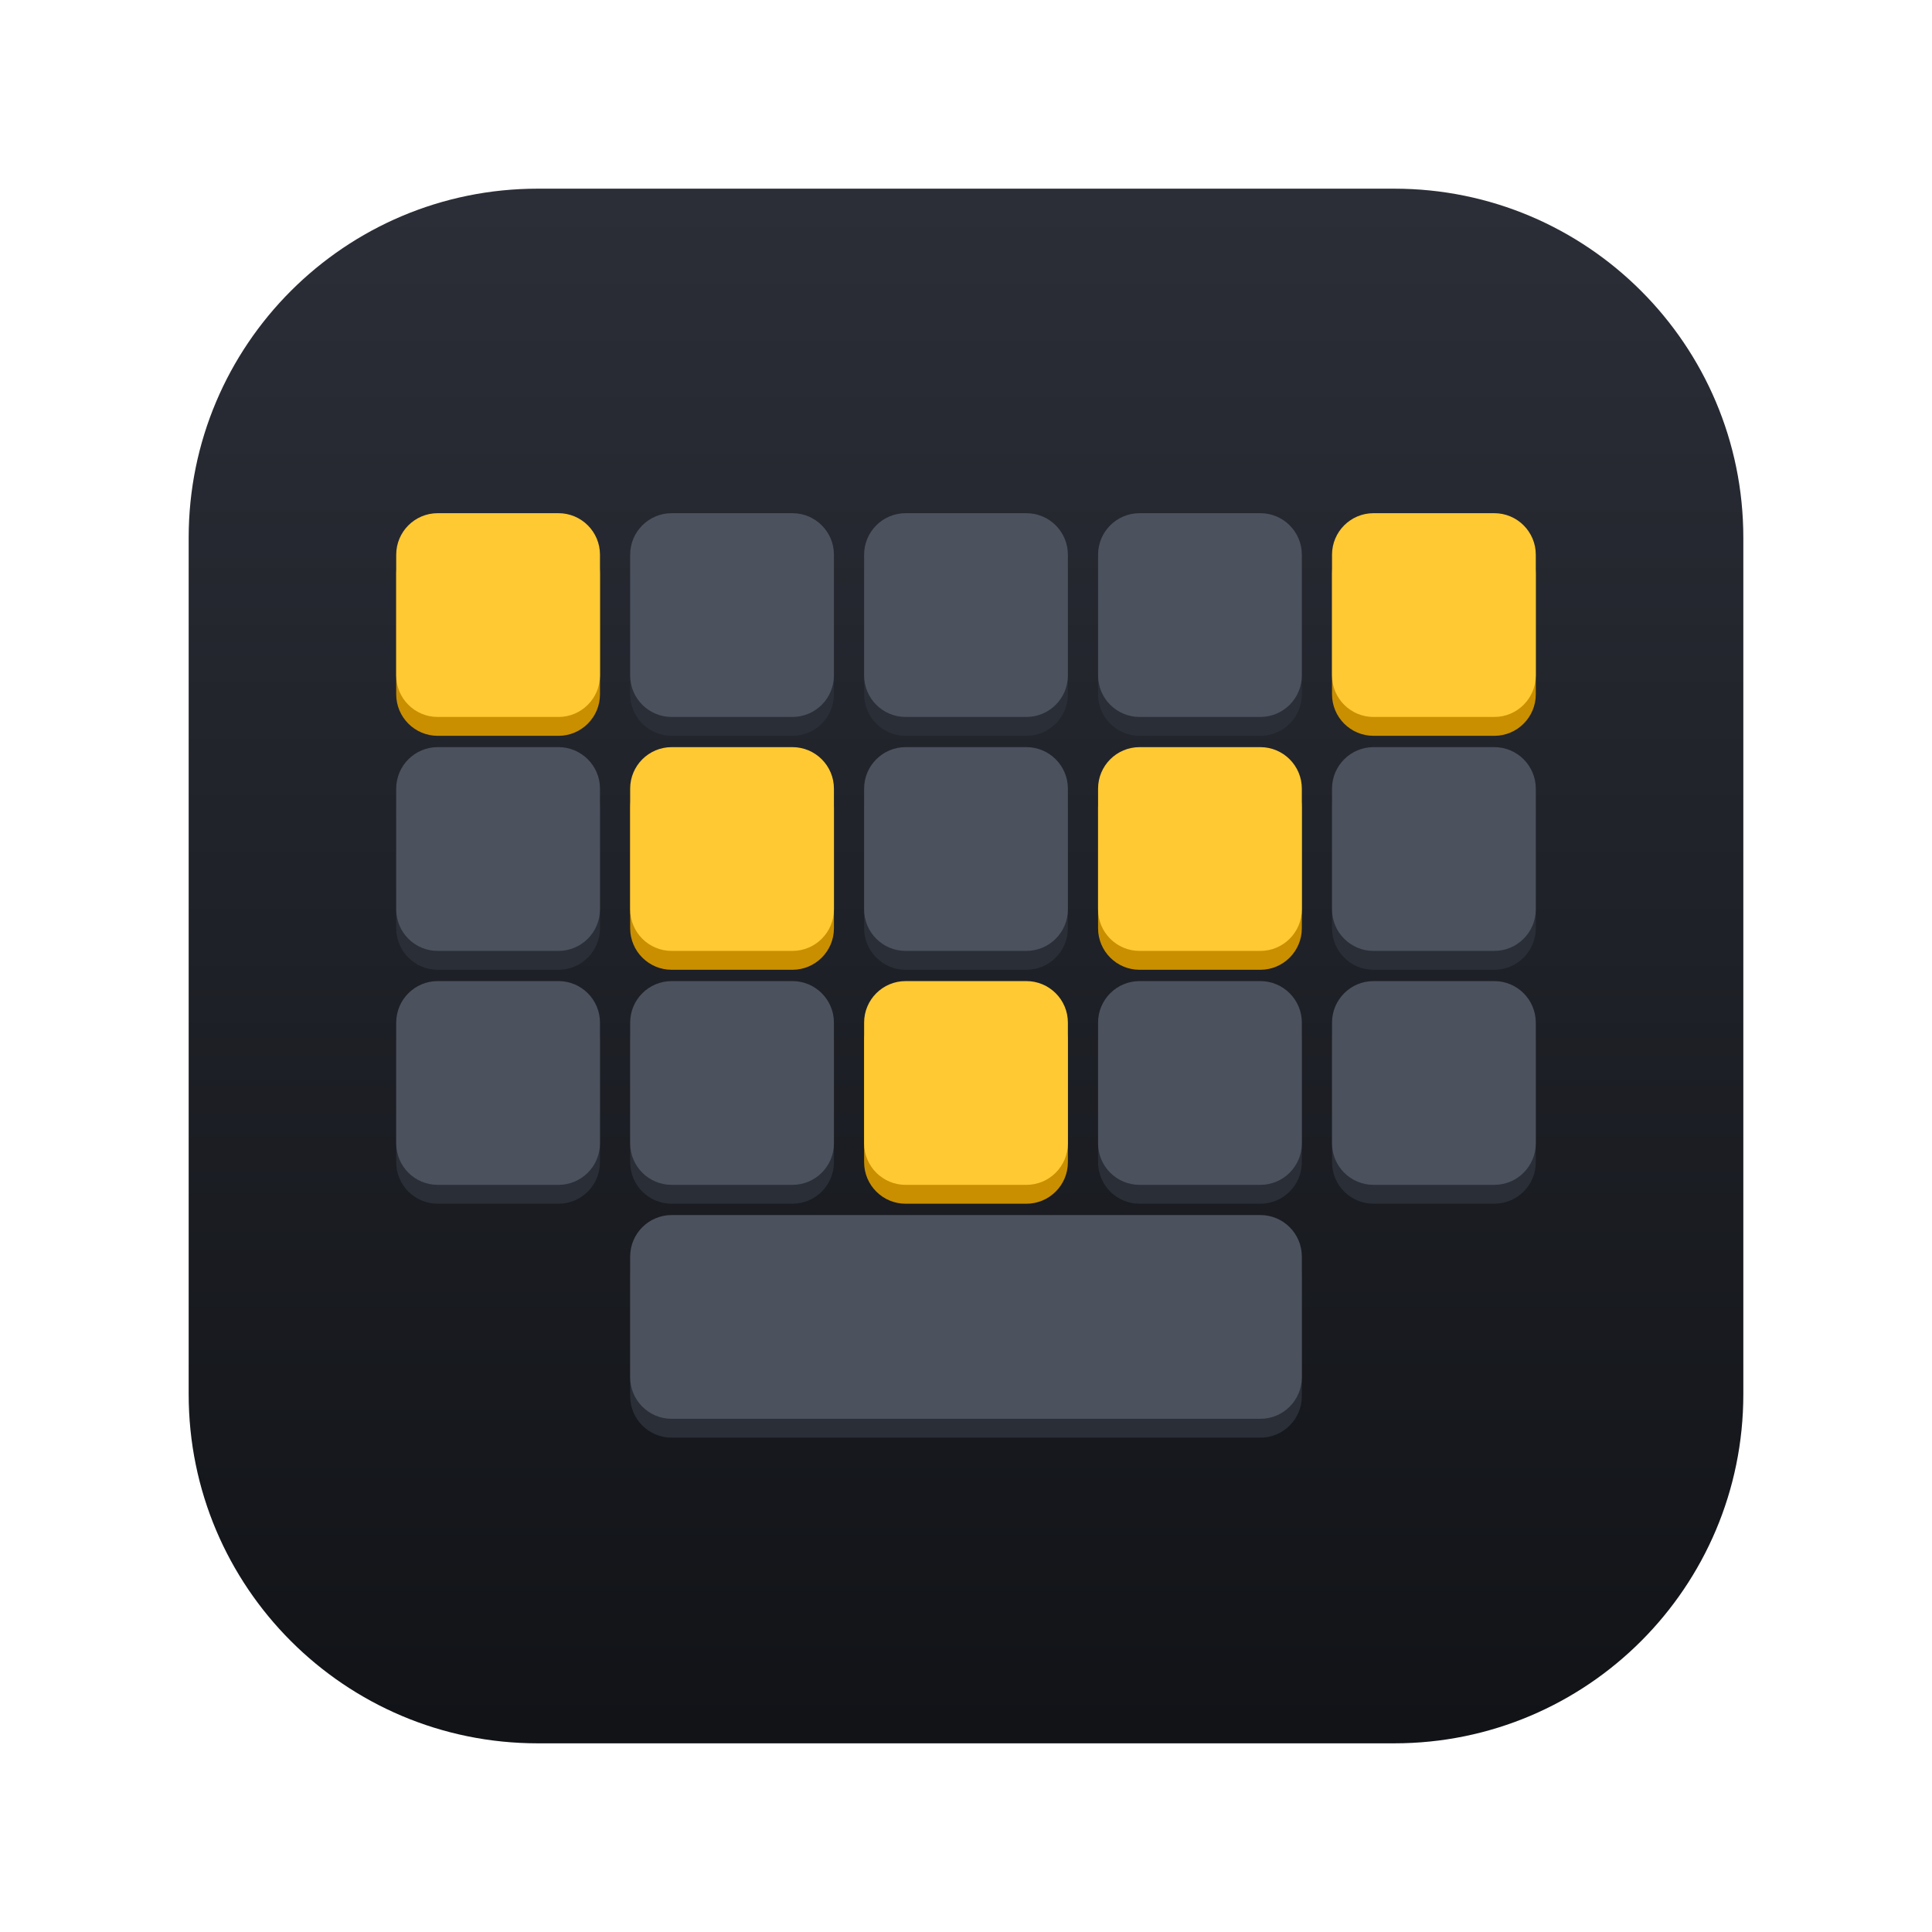
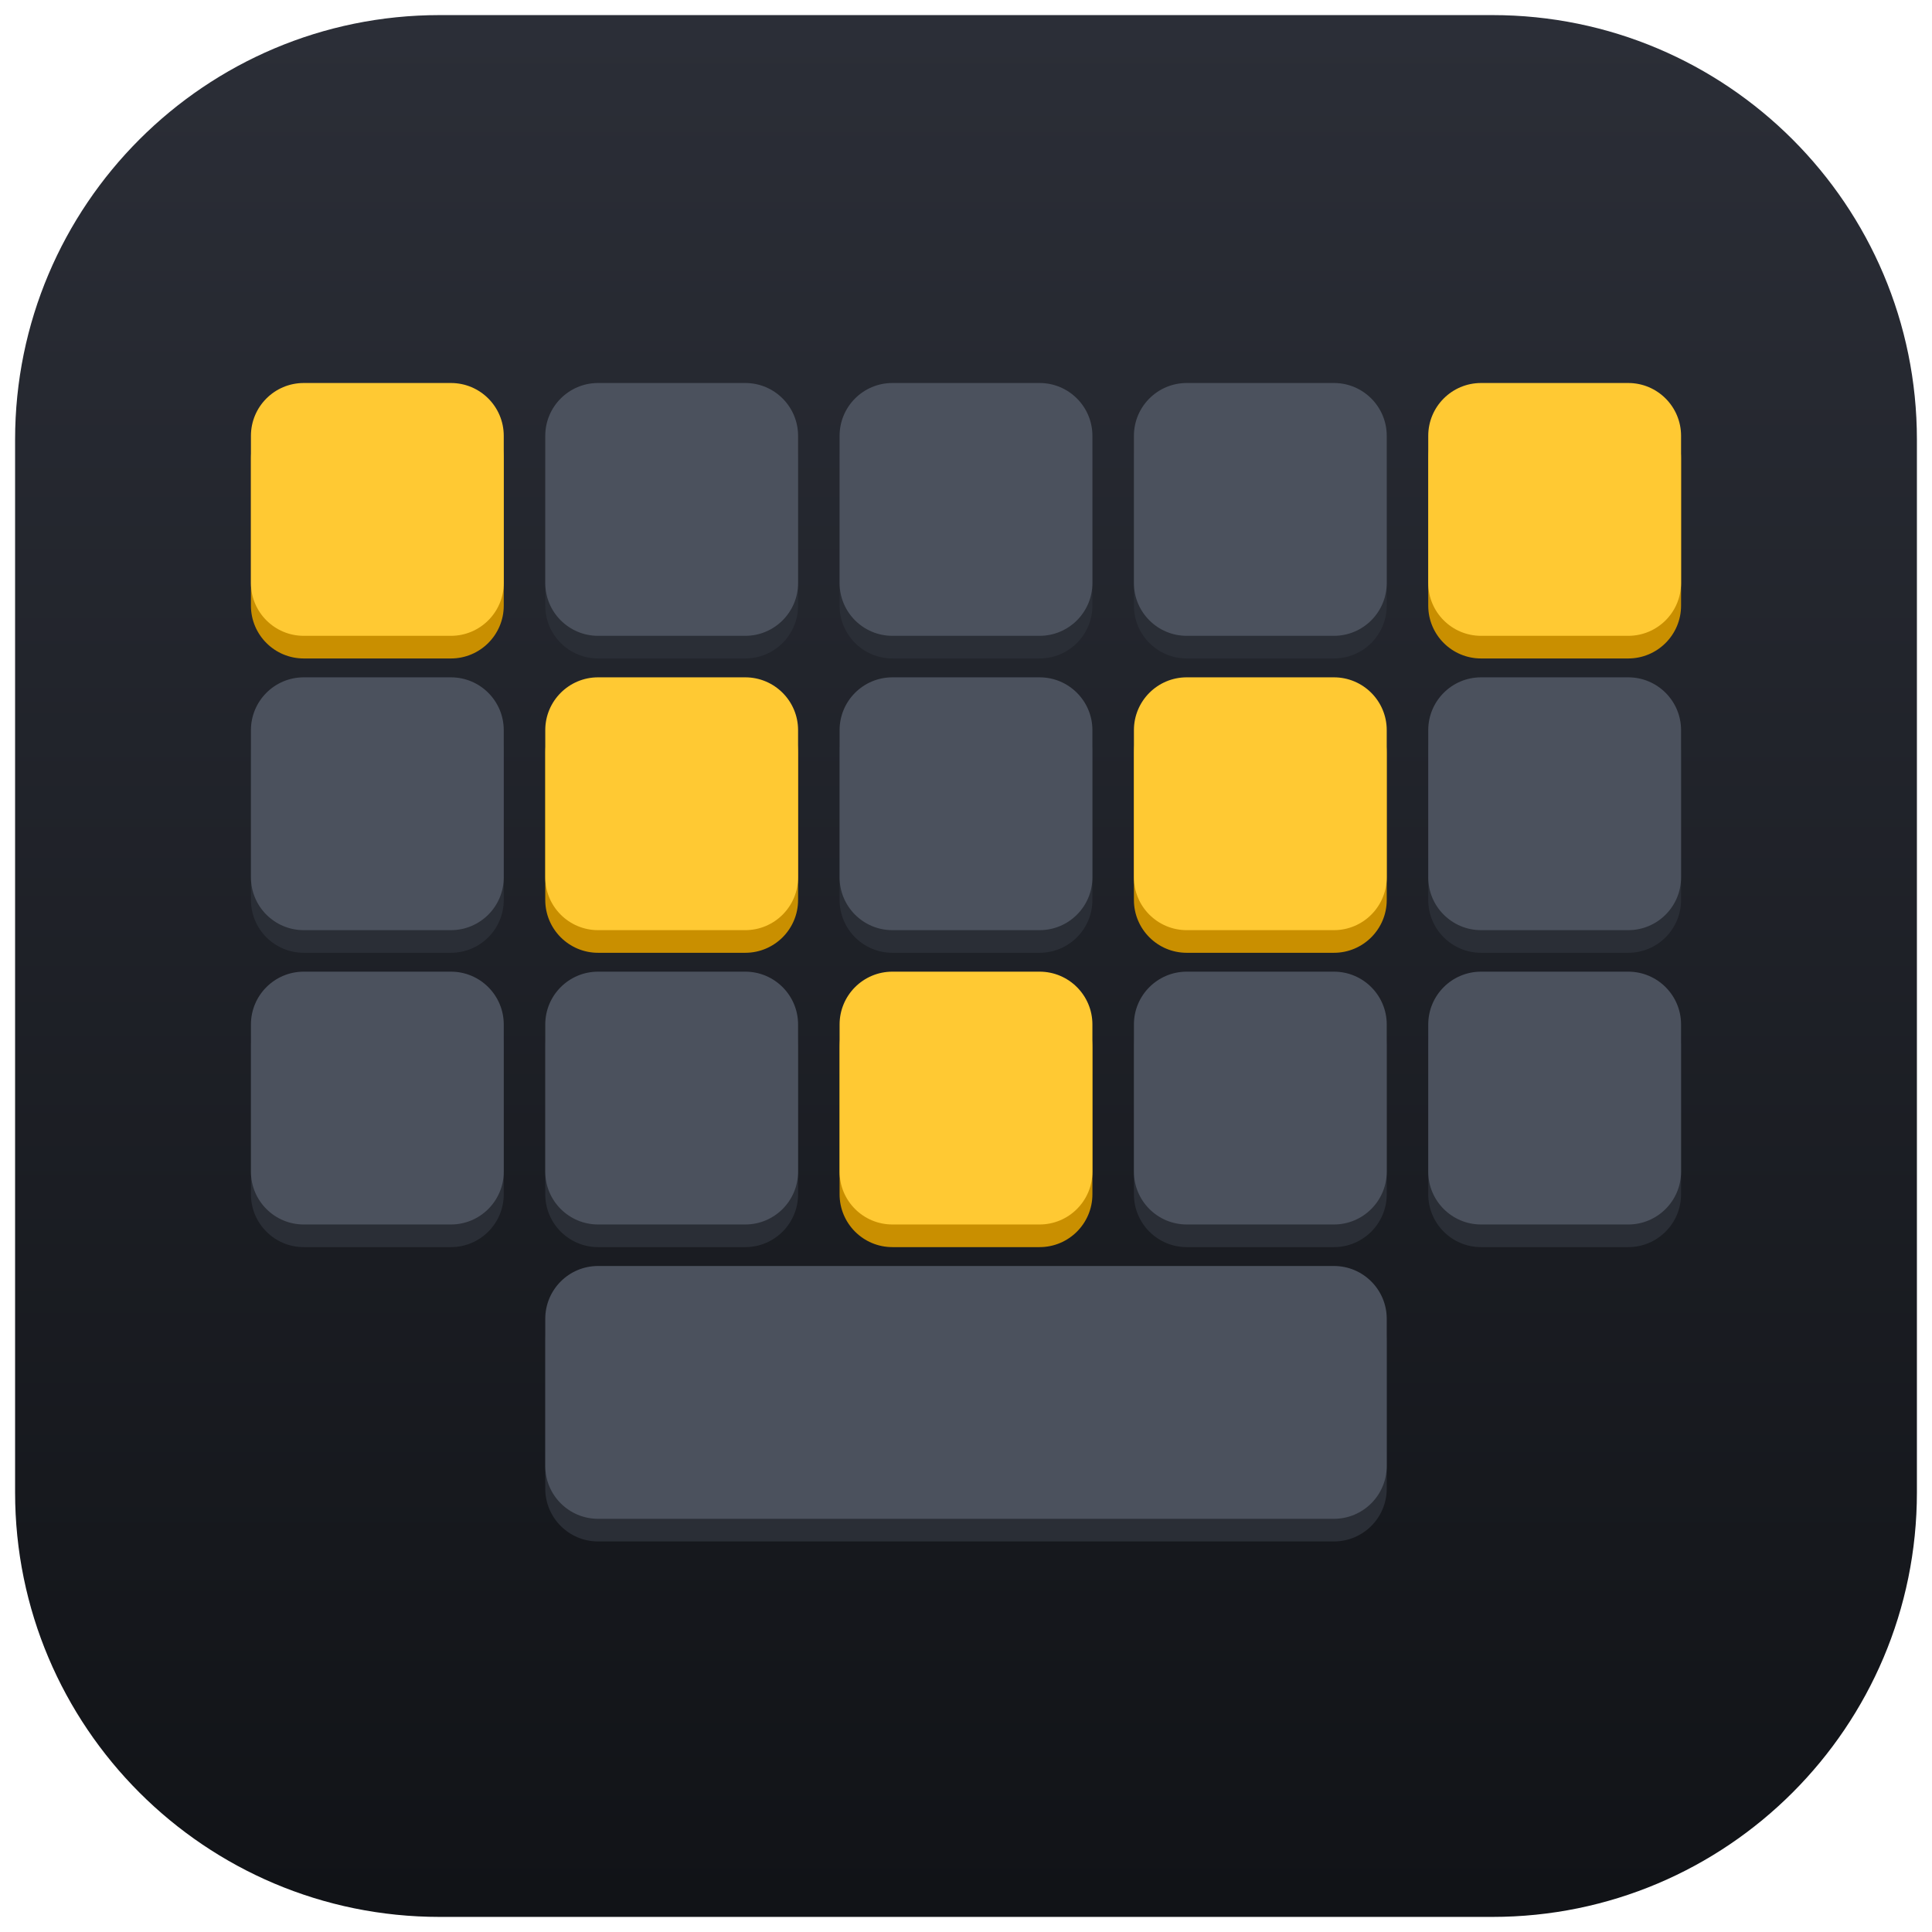
<svg xmlns="http://www.w3.org/2000/svg" viewBox="0 0 1024 1024" width="1024" height="1024">
  <defs>
    <linearGradient id="bg" x1="0" y1="0" x2="0" y2="1">
      <stop offset="0" stop-color="#2b2e37" />
      <stop offset="1" stop-color="#111317" />
    </linearGradient>
  </defs>
-   <rect x="100" y="100" width="824" height="824" rx="185" fill="url(#bg)" />
-   <rect x="210" y="282" width="108" height="108" rx="22" fill="#c98f00" />
-   <rect x="210" y="272" width="108" height="108" rx="22" fill="#ffc933" />
-   <rect x="334" y="282" width="108" height="108" rx="22" fill="#2a2e36" />
-   <rect x="334" y="272" width="108" height="108" rx="22" fill="#4b515d" />
-   <rect x="458" y="282" width="108" height="108" rx="22" fill="#2a2e36" />
-   <rect x="458" y="272" width="108" height="108" rx="22" fill="#4b515d" />
-   <rect x="582" y="282" width="108" height="108" rx="22" fill="#2a2e36" />
-   <rect x="582" y="272" width="108" height="108" rx="22" fill="#4b515d" />
-   <rect x="706" y="282" width="108" height="108" rx="22" fill="#c98f00" />
-   <rect x="706" y="272" width="108" height="108" rx="22" fill="#ffc933" />
-   <rect x="210" y="406" width="108" height="108" rx="22" fill="#2a2e36" />
-   <rect x="210" y="396" width="108" height="108" rx="22" fill="#4b515d" />
-   <rect x="334" y="406" width="108" height="108" rx="22" fill="#c98f00" />
-   <rect x="334" y="396" width="108" height="108" rx="22" fill="#ffc933" />
-   <rect x="458" y="406" width="108" height="108" rx="22" fill="#2a2e36" />
-   <rect x="458" y="396" width="108" height="108" rx="22" fill="#4b515d" />
-   <rect x="582" y="406" width="108" height="108" rx="22" fill="#c98f00" />
-   <rect x="582" y="396" width="108" height="108" rx="22" fill="#ffc933" />
-   <rect x="706" y="406" width="108" height="108" rx="22" fill="#2a2e36" />
-   <rect x="706" y="396" width="108" height="108" rx="22" fill="#4b515d" />
-   <rect x="210" y="530" width="108" height="108" rx="22" fill="#2a2e36" />
-   <rect x="210" y="520" width="108" height="108" rx="22" fill="#4b515d" />
-   <rect x="334" y="530" width="108" height="108" rx="22" fill="#2a2e36" />
-   <rect x="334" y="520" width="108" height="108" rx="22" fill="#4b515d" />
-   <rect x="458" y="530" width="108" height="108" rx="22" fill="#c98f00" />
-   <rect x="458" y="520" width="108" height="108" rx="22" fill="#ffc933" />
-   <rect x="582" y="530" width="108" height="108" rx="22" fill="#2a2e36" />
-   <rect x="582" y="520" width="108" height="108" rx="22" fill="#4b515d" />
-   <rect x="706" y="530" width="108" height="108" rx="22" fill="#2a2e36" />
-   <rect x="706" y="520" width="108" height="108" rx="22" fill="#4b515d" />
-   <rect x="334" y="654" width="356" height="108" rx="22" fill="#2a2e36" />
-   <rect x="334" y="644" width="356" height="108" rx="22" fill="#4b515d" />
+   <rect x="8" y="8" width="1008" height="1008" rx="225" fill="url(#bg)" />
+   <rect x="133" y="215" width="134" height="134" rx="28" fill="#c98f00" />
+   <rect x="133" y="203" width="134" height="134" rx="28" fill="#ffc933" />
+   <rect x="289" y="215" width="134" height="134" rx="28" fill="#2a2e36" />
+   <rect x="289" y="203" width="134" height="134" rx="28" fill="#4b515d" />
+   <rect x="445" y="215" width="134" height="134" rx="28" fill="#2a2e36" />
+   <rect x="445" y="203" width="134" height="134" rx="28" fill="#4b515d" />
+   <rect x="601" y="215" width="134" height="134" rx="28" fill="#2a2e36" />
+   <rect x="601" y="203" width="134" height="134" rx="28" fill="#4b515d" />
+   <rect x="757" y="215" width="134" height="134" rx="28" fill="#c98f00" />
+   <rect x="757" y="203" width="134" height="134" rx="28" fill="#ffc933" />
+   <rect x="133" y="371" width="134" height="134" rx="28" fill="#2a2e36" />
+   <rect x="133" y="359" width="134" height="134" rx="28" fill="#4b515d" />
+   <rect x="289" y="371" width="134" height="134" rx="28" fill="#c98f00" />
+   <rect x="289" y="359" width="134" height="134" rx="28" fill="#ffc933" />
+   <rect x="445" y="371" width="134" height="134" rx="28" fill="#2a2e36" />
+   <rect x="445" y="359" width="134" height="134" rx="28" fill="#4b515d" />
+   <rect x="601" y="371" width="134" height="134" rx="28" fill="#c98f00" />
+   <rect x="601" y="359" width="134" height="134" rx="28" fill="#ffc933" />
+   <rect x="757" y="371" width="134" height="134" rx="28" fill="#2a2e36" />
+   <rect x="757" y="359" width="134" height="134" rx="28" fill="#4b515d" />
+   <rect x="133" y="527" width="134" height="134" rx="28" fill="#2a2e36" />
+   <rect x="133" y="515" width="134" height="134" rx="28" fill="#4b515d" />
+   <rect x="289" y="527" width="134" height="134" rx="28" fill="#2a2e36" />
+   <rect x="289" y="515" width="134" height="134" rx="28" fill="#4b515d" />
+   <rect x="445" y="527" width="134" height="134" rx="28" fill="#c98f00" />
+   <rect x="445" y="515" width="134" height="134" rx="28" fill="#ffc933" />
+   <rect x="601" y="527" width="134" height="134" rx="28" fill="#2a2e36" />
+   <rect x="601" y="515" width="134" height="134" rx="28" fill="#4b515d" />
+   <rect x="757" y="527" width="134" height="134" rx="28" fill="#2a2e36" />
+   <rect x="757" y="515" width="134" height="134" rx="28" fill="#4b515d" />
+   <rect x="289" y="683" width="446" height="134" rx="28" fill="#2a2e36" />
+   <rect x="289" y="671" width="446" height="134" rx="28" fill="#4b515d" />
</svg>
